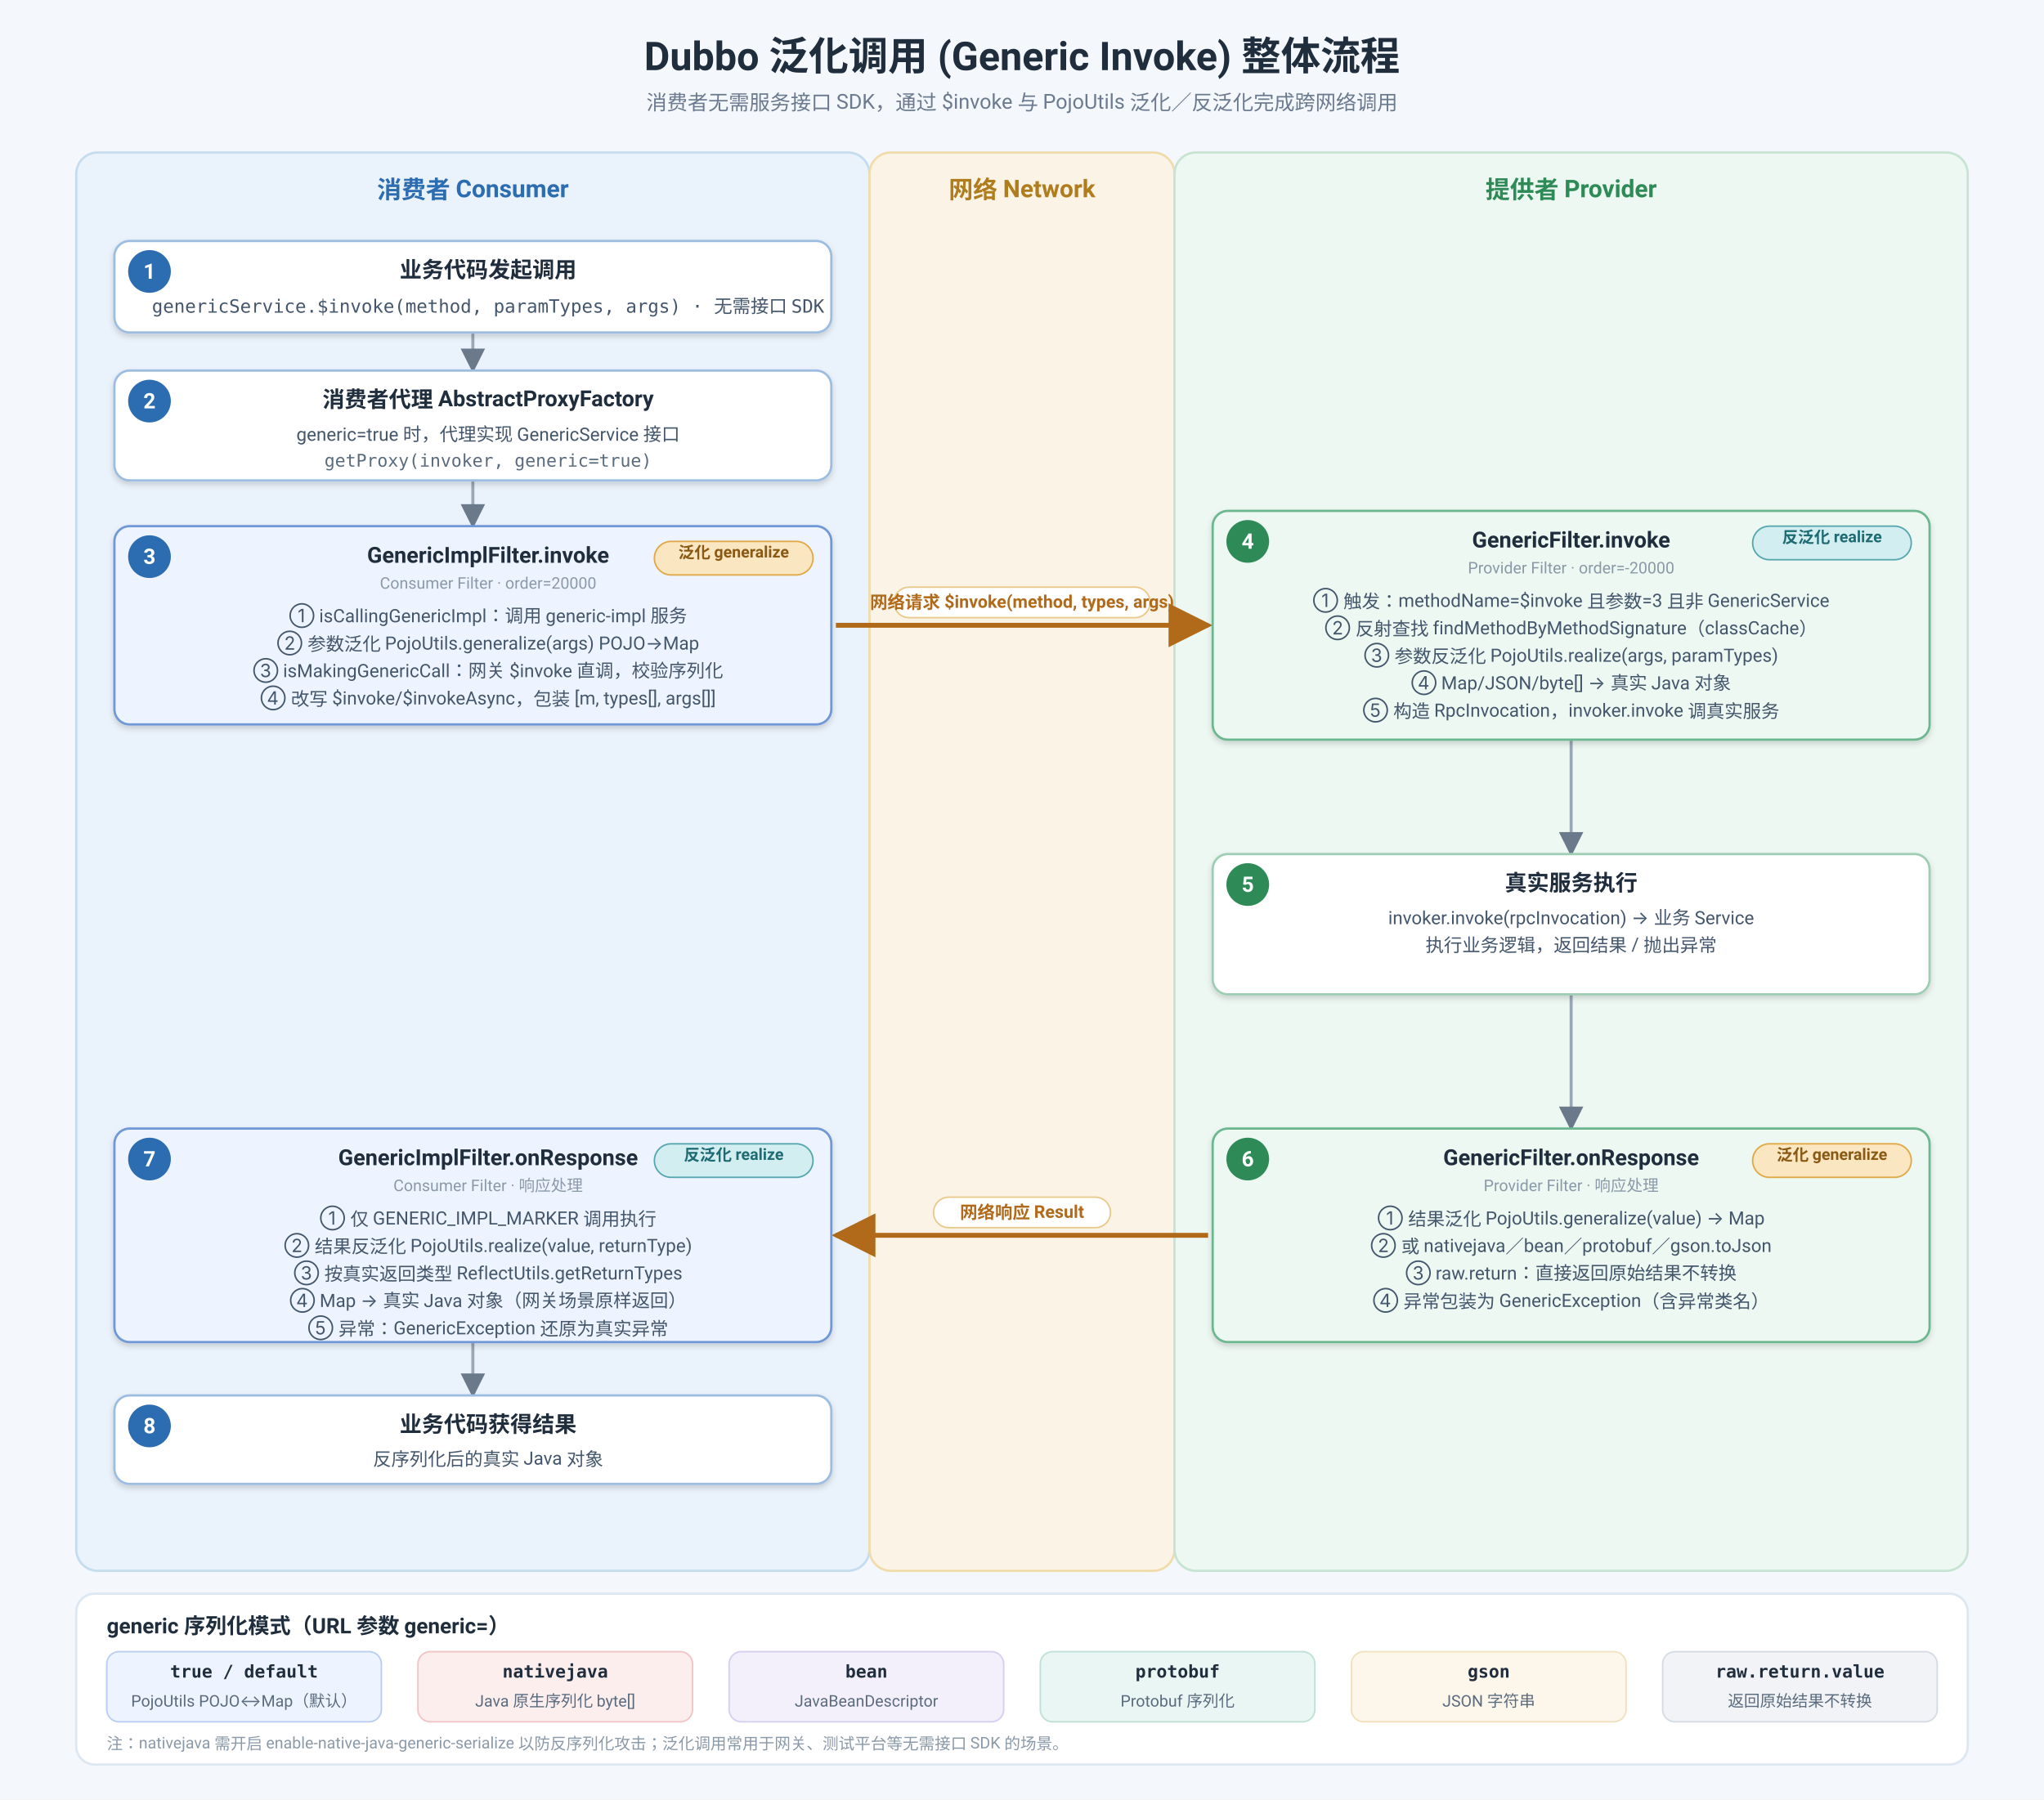
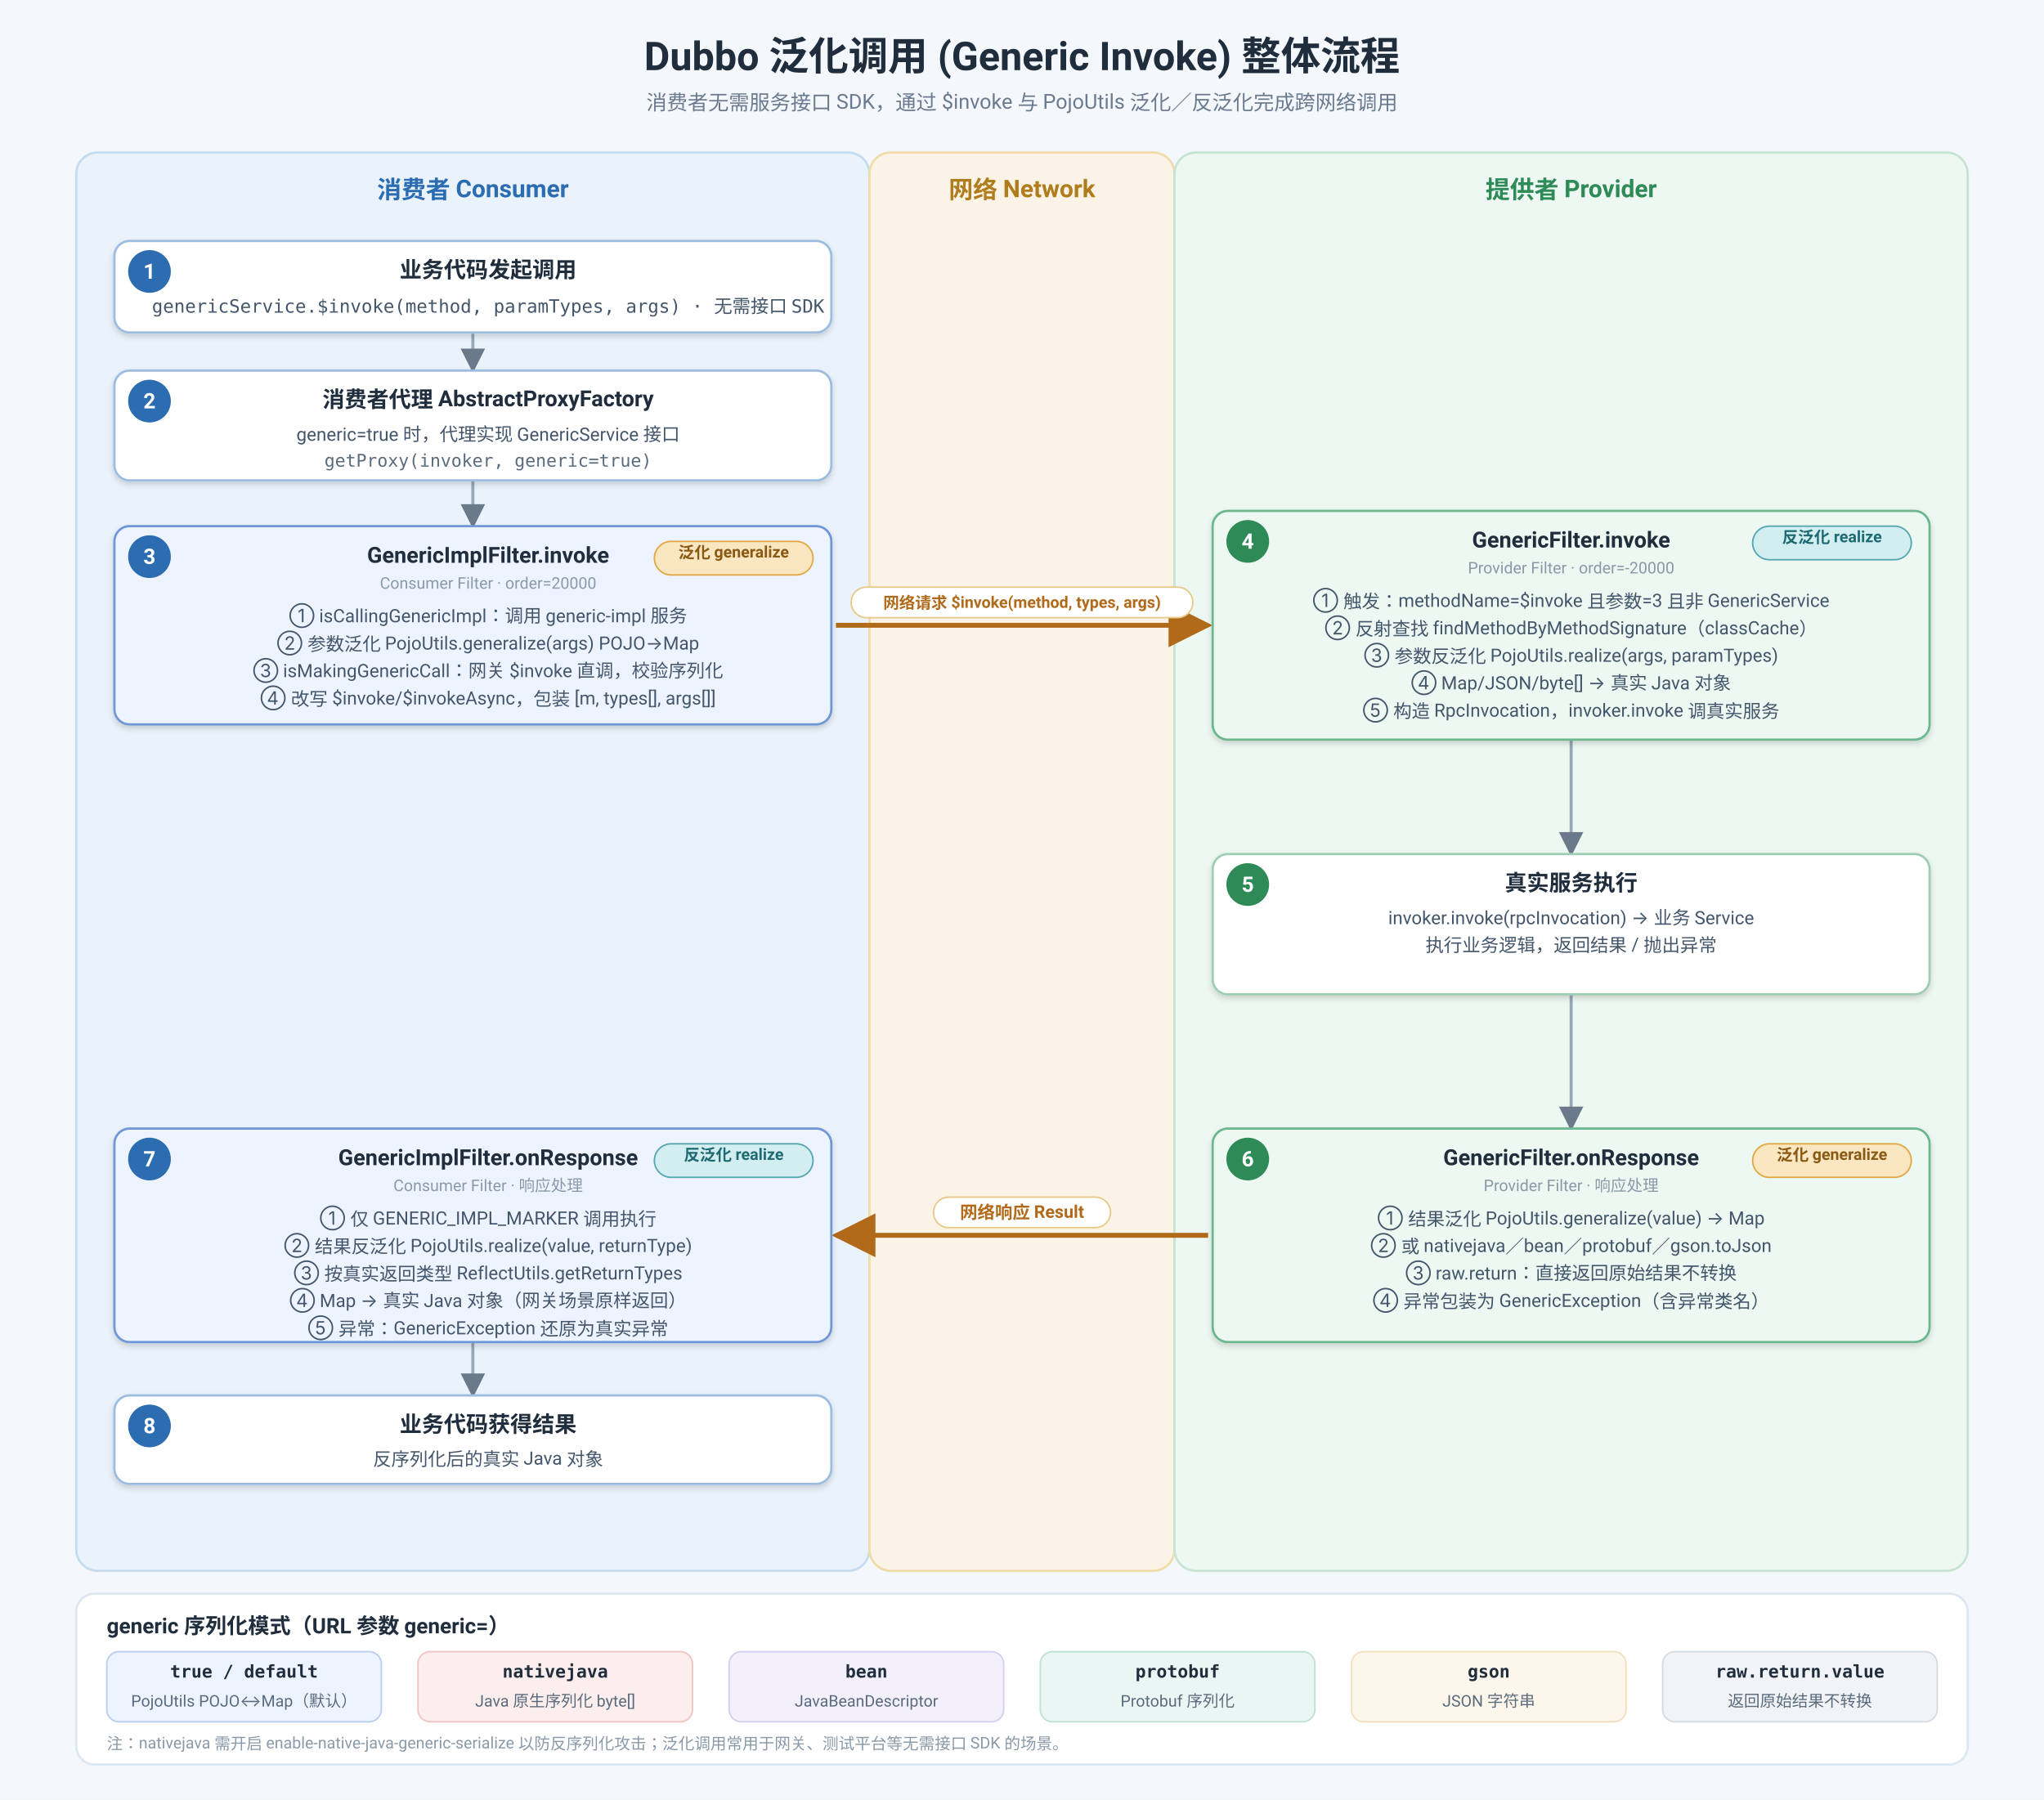
<svg xmlns="http://www.w3.org/2000/svg" width="1340" height="1180" viewBox="0 0 1340 1180" font-family="ui-sans-serif, system-ui, -apple-system, 'Segoe UI', Roboto, 'PingFang SC', 'Microsoft YaHei', sans-serif" text-rendering="geometricPrecision">
  <defs>
    <marker id="arrSlate" viewBox="0 0 10 10" refX="9" refY="5" markerWidth="8" markerHeight="8" orient="auto">
      <path d="M0,0 L10,5 L0,10 z" fill="#6b7a8b" />
    </marker>
    <marker id="arrAmber" viewBox="0 0 10 10" refX="9" refY="5" markerWidth="9" markerHeight="9" orient="auto">
      <path d="M0,0 L10,5 L0,10 z" fill="#b06a1a" />
    </marker>
    <filter id="shadow" x="-8%" y="-8%" width="116%" height="124%">
      <feGaussianBlur in="SourceAlpha" stdDeviation="2" />
      <feOffset dx="0" dy="2" result="off" />
      <feComponentTransfer>
        <feFuncA type="linear" slope="0.16" />
      </feComponentTransfer>
      <feMerge>
        <feMergeNode />
        <feMergeNode in="SourceGraphic" />
      </feMerge>
    </filter>
  </defs>
  <rect width="1340" height="1180" fill="#f4f7fb" />
  <text x="670" y="46" font-size="26" font-weight="700" fill="#1f2d3d" text-anchor="middle">Dubbo 泛化调用 (Generic Invoke) 整体流程</text>
  <text x="670" y="72" font-size="13.5" fill="#6b7a8f" text-anchor="middle">消费者无需服务接口 SDK，通过 $invoke 与 PojoUtils 泛化／反泛化完成跨网络调用</text>
  <rect x="50" y="100" width="520" height="930" rx="14" fill="#eaf2fb" stroke="#c5dcef" stroke-width="1.5" />
  <rect x="570" y="100" width="200" height="930" rx="14" fill="#fbf4e6" stroke="#f0dcaa" stroke-width="1.5" />
  <rect x="770" y="100" width="520" height="930" rx="14" fill="#eef8f2" stroke="#c7e4d3" stroke-width="1.5" />
  <text x="310" y="130" font-size="16" font-weight="700" fill="#2c6cb0" text-anchor="middle">消费者 Consumer</text>
  <text x="670" y="130" font-size="16" font-weight="700" fill="#b07d1e" text-anchor="middle">网络 Network</text>
  <text x="1030" y="130" font-size="16" font-weight="700" fill="#2e8a57" text-anchor="middle">提供者 Provider</text>
  <line x1="310" y1="218" x2="310" y2="243" stroke="#9aa7b5" stroke-width="2" marker-end="url(#arrSlate)" />
  <line x1="310" y1="315" x2="310" y2="345" stroke="#9aa7b5" stroke-width="2" marker-end="url(#arrSlate)" />
  <line x1="310" y1="880" x2="310" y2="915" stroke="#9aa7b5" stroke-width="2" marker-end="url(#arrSlate)" />
  <line x1="1030" y1="485" x2="1030" y2="560" stroke="#9aa7b5" stroke-width="2" marker-end="url(#arrSlate)" />
  <line x1="1030" y1="652" x2="1030" y2="740" stroke="#9aa7b5" stroke-width="2" marker-end="url(#arrSlate)" />
  <line x1="548" y1="410" x2="792" y2="410" stroke="#b06a1a" stroke-width="3.2" marker-end="url(#arrAmber)" />
-   <rect x="586" y="385" width="168" height="20" rx="10" fill="#ffffff" stroke="#e8c98a" stroke-width="1" />
-   <text x="670" y="399" font-size="11.5" font-weight="700" fill="#b06a1a" text-anchor="middle">网络请求  $invoke(method, types, args)</text>
+   <rect x="558" y="385" width="224" height="20" rx="10" fill="#ffffff" stroke="#e8c98a" stroke-width="1" />
+   <text x="670" y="399" font-size="10.5" font-weight="700" fill="#b06a1a" text-anchor="middle">网络请求  $invoke(method, types, args)</text>
  <line x1="792" y1="810" x2="548" y2="810" stroke="#b06a1a" stroke-width="3.2" marker-end="url(#arrAmber)" />
  <rect x="612" y="785" width="116" height="20" rx="10" fill="#ffffff" stroke="#e8c98a" stroke-width="1" />
  <text x="670" y="799" font-size="11.5" font-weight="700" fill="#b06a1a" text-anchor="middle">网络响应  Result</text>
  <g filter="url(#shadow)">
    <rect x="75" y="158" width="470" height="60" rx="10" fill="#ffffff" stroke="#9dbde0" stroke-width="1.5" />
  </g>
  <circle cx="98" cy="178" r="14" fill="#2c6cb0" />
  <text x="98" y="178" font-size="14" font-weight="700" fill="#ffffff" text-anchor="middle" dominant-baseline="central">1</text>
  <text x="320" y="182" font-size="14.5" font-weight="700" fill="#1f2d3d" text-anchor="middle">业务代码发起调用</text>
  <text x="320" y="205" font-size="12" fill="#44566b" text-anchor="middle" font-family="ui-monospace, SFMono-Regular, Menlo, monospace">genericService.$invoke(method, paramTypes, args)  ·  无需接口 SDK</text>
  <g filter="url(#shadow)">
    <rect x="75" y="243" width="470" height="72" rx="10" fill="#ffffff" stroke="#9dbde0" stroke-width="1.5" />
  </g>
  <circle cx="98" cy="263" r="14" fill="#2c6cb0" />
  <text x="98" y="263" font-size="14" font-weight="700" fill="#ffffff" text-anchor="middle" dominant-baseline="central">2</text>
  <text x="320" y="267" font-size="14.5" font-weight="700" fill="#1f2d3d" text-anchor="middle">消费者代理 AbstractProxyFactory</text>
  <text x="320" y="289" font-size="12" fill="#44566b" text-anchor="middle">generic=true 时，代理实现 GenericService 接口</text>
  <text x="320" y="306" font-size="11.5" fill="#5a6b7d" text-anchor="middle" font-family="ui-monospace, SFMono-Regular, Menlo, monospace">getProxy(invoker, generic=true)</text>
  <g filter="url(#shadow)">
    <rect x="75" y="345" width="470" height="130" rx="10" fill="#eef4ff" stroke="#6f97d6" stroke-width="1.5" />
  </g>
  <circle cx="98" cy="365" r="14" fill="#2c6cb0" />
  <text x="98" y="365" font-size="14" font-weight="700" fill="#ffffff" text-anchor="middle" dominant-baseline="central">3</text>
  <text x="320" y="369" font-size="14.5" font-weight="700" fill="#1f2d3d" text-anchor="middle">GenericImplFilter.invoke</text>
  <text x="320" y="386" font-size="10.5" fill="#8a99a8" text-anchor="middle">Consumer Filter · order=20000</text>
  <rect x="429" y="355" width="104" height="22" rx="11" fill="#fbe6c2" stroke="#e0a946" stroke-width="1" />
  <text x="481" y="366" font-size="10.5" font-weight="700" fill="#8a5a14" text-anchor="middle">泛化 generalize</text>
  <text x="320" y="408" font-size="12" fill="#44566b" text-anchor="middle">① isCallingGenericImpl：调用 generic-impl 服务</text>
  <text x="320" y="426" font-size="12" fill="#44566b" text-anchor="middle">② 参数泛化 PojoUtils.generalize(args)  POJO→Map</text>
  <text x="320" y="444" font-size="12" fill="#44566b" text-anchor="middle">③ isMakingGenericCall：网关 $invoke 直调，校验序列化</text>
  <text x="320" y="462" font-size="12" fill="#44566b" text-anchor="middle">④ 改写 $invoke/$invokeAsync，包装 [m, types[], args[]]</text>
  <g filter="url(#shadow)">
    <rect x="75" y="740" width="470" height="140" rx="10" fill="#eef4ff" stroke="#6f97d6" stroke-width="1.5" />
  </g>
  <circle cx="98" cy="760" r="14" fill="#2c6cb0" />
  <text x="98" y="760" font-size="14" font-weight="700" fill="#ffffff" text-anchor="middle" dominant-baseline="central">7</text>
  <text x="320" y="764" font-size="14.5" font-weight="700" fill="#1f2d3d" text-anchor="middle">GenericImplFilter.onResponse</text>
  <text x="320" y="781" font-size="10.5" fill="#8a99a8" text-anchor="middle">Consumer Filter · 响应处理</text>
  <rect x="429" y="750" width="104" height="22" rx="11" fill="#d3eef0" stroke="#57a7b0" stroke-width="1" />
  <text x="481" y="761" font-size="10.5" font-weight="700" fill="#1f6b73" text-anchor="middle">反泛化 realize</text>
  <text x="320" y="803" font-size="12" fill="#44566b" text-anchor="middle">① 仅 GENERIC_IMPL_MARKER 调用执行</text>
  <text x="320" y="821" font-size="12" fill="#44566b" text-anchor="middle">② 结果反泛化 PojoUtils.realize(value, returnType)</text>
  <text x="320" y="839" font-size="12" fill="#44566b" text-anchor="middle">③ 按真实返回类型 ReflectUtils.getReturnTypes</text>
  <text x="320" y="857" font-size="12" fill="#44566b" text-anchor="middle">④ Map → 真实 Java 对象（网关场景原样返回）</text>
  <text x="320" y="875" font-size="12" fill="#44566b" text-anchor="middle">⑤ 异常：GenericException 还原为真实异常</text>
  <g filter="url(#shadow)">
    <rect x="75" y="915" width="470" height="58" rx="10" fill="#ffffff" stroke="#9dbde0" stroke-width="1.5" />
  </g>
  <circle cx="98" cy="935" r="14" fill="#2c6cb0" />
  <text x="98" y="935" font-size="14" font-weight="700" fill="#ffffff" text-anchor="middle" dominant-baseline="central">8</text>
  <text x="320" y="939" font-size="14.5" font-weight="700" fill="#1f2d3d" text-anchor="middle">业务代码获得结果</text>
  <text x="320" y="961" font-size="12" fill="#44566b" text-anchor="middle">反序列化后的真实 Java 对象</text>
  <g filter="url(#shadow)">
    <rect x="795" y="335" width="470" height="150" rx="10" fill="#ecf8f1" stroke="#6cb78f" stroke-width="1.5" />
  </g>
  <circle cx="818" cy="355" r="14" fill="#2e8a57" />
  <text x="818" y="355" font-size="14" font-weight="700" fill="#ffffff" text-anchor="middle" dominant-baseline="central">4</text>
  <text x="1030" y="359" font-size="14.5" font-weight="700" fill="#1f2d3d" text-anchor="middle">GenericFilter.invoke</text>
  <text x="1030" y="376" font-size="10.5" fill="#8a99a8" text-anchor="middle">Provider Filter · order=-20000</text>
  <rect x="1149" y="345" width="104" height="22" rx="11" fill="#d3eef0" stroke="#57a7b0" stroke-width="1" />
  <text x="1201" y="356" font-size="10.5" font-weight="700" fill="#1f6b73" text-anchor="middle">反泛化 realize</text>
  <text x="1030" y="398" font-size="12" fill="#44566b" text-anchor="middle">① 触发：methodName=$invoke 且参数=3 且非 GenericService</text>
  <text x="1030" y="416" font-size="12" fill="#44566b" text-anchor="middle">② 反射查找 findMethodByMethodSignature（classCache）</text>
  <text x="1030" y="434" font-size="12" fill="#44566b" text-anchor="middle">③ 参数反泛化 PojoUtils.realize(args, paramTypes)</text>
  <text x="1030" y="452" font-size="12" fill="#44566b" text-anchor="middle">④ Map/JSON/byte[] → 真实 Java 对象</text>
  <text x="1030" y="470" font-size="12" fill="#44566b" text-anchor="middle">⑤ 构造 RpcInvocation，invoker.invoke 调真实服务</text>
  <g filter="url(#shadow)">
    <rect x="795" y="560" width="470" height="92" rx="10" fill="#ffffff" stroke="#9fcdb4" stroke-width="1.5" />
  </g>
  <circle cx="818" cy="580" r="14" fill="#2e8a57" />
  <text x="818" y="580" font-size="14" font-weight="700" fill="#ffffff" text-anchor="middle" dominant-baseline="central">5</text>
  <text x="1030" y="584" font-size="14.5" font-weight="700" fill="#1f2d3d" text-anchor="middle">真实服务执行</text>
  <text x="1030" y="606" font-size="12" fill="#44566b" text-anchor="middle">invoker.invoke(rpcInvocation) → 业务 Service</text>
  <text x="1030" y="624" font-size="12" fill="#44566b" text-anchor="middle">执行业务逻辑，返回结果 / 抛出异常</text>
  <g filter="url(#shadow)">
    <rect x="795" y="740" width="470" height="140" rx="10" fill="#ecf8f1" stroke="#6cb78f" stroke-width="1.5" />
  </g>
  <circle cx="818" cy="760" r="14" fill="#2e8a57" />
  <text x="818" y="760" font-size="14" font-weight="700" fill="#ffffff" text-anchor="middle" dominant-baseline="central">6</text>
  <text x="1030" y="764" font-size="14.5" font-weight="700" fill="#1f2d3d" text-anchor="middle">GenericFilter.onResponse</text>
  <text x="1030" y="781" font-size="10.5" fill="#8a99a8" text-anchor="middle">Provider Filter · 响应处理</text>
  <rect x="1149" y="750" width="104" height="22" rx="11" fill="#fbe6c2" stroke="#e0a946" stroke-width="1" />
  <text x="1201" y="761" font-size="10.5" font-weight="700" fill="#8a5a14" text-anchor="middle">泛化 generalize</text>
  <text x="1030" y="803" font-size="12" fill="#44566b" text-anchor="middle">① 结果泛化 PojoUtils.generalize(value) → Map</text>
  <text x="1030" y="821" font-size="12" fill="#44566b" text-anchor="middle">② 或 nativejava／bean／protobuf／gson.toJson</text>
  <text x="1030" y="839" font-size="12" fill="#44566b" text-anchor="middle">③ raw.return：直接返回原始结果不转换</text>
  <text x="1030" y="857" font-size="12" fill="#44566b" text-anchor="middle">④ 异常包装为 GenericException（含异常类名）</text>
  <rect x="50" y="1045" width="1240" height="112" rx="12" fill="#ffffff" stroke="#dde7f2" stroke-width="1.5" />
  <text x="70" y="1071" font-size="14" font-weight="700" fill="#1f2d3d">generic 序列化模式（URL 参数 generic=）</text>
  <rect x="70" y="1083" width="180" height="46" rx="8" fill="#eef4ff" stroke="#b9cdf0" stroke-width="1" />
  <text x="160" y="1100" font-size="11.5" font-weight="700" fill="#1f2d3d" text-anchor="middle" font-family="ui-monospace, SFMono-Regular, Menlo, monospace">true / default</text>
  <text x="160" y="1119" font-size="10.5" fill="#5a6b7d" text-anchor="middle">PojoUtils POJO↔Map（默认）</text>
  <rect x="274" y="1083" width="180" height="46" rx="8" fill="#fdeeee" stroke="#f0c4c4" stroke-width="1" />
  <text x="364" y="1100" font-size="11.5" font-weight="700" fill="#1f2d3d" text-anchor="middle" font-family="ui-monospace, SFMono-Regular, Menlo, monospace">nativejava</text>
  <text x="364" y="1119" font-size="10.5" fill="#5a6b7d" text-anchor="middle">Java 原生序列化 byte[]</text>
  <rect x="478" y="1083" width="180" height="46" rx="8" fill="#f3f0fb" stroke="#d6cef0" stroke-width="1" />
  <text x="568" y="1100" font-size="11.5" font-weight="700" fill="#1f2d3d" text-anchor="middle" font-family="ui-monospace, SFMono-Regular, Menlo, monospace">bean</text>
  <text x="568" y="1119" font-size="10.5" fill="#5a6b7d" text-anchor="middle">JavaBeanDescriptor</text>
  <rect x="682" y="1083" width="180" height="46" rx="8" fill="#eaf6f3" stroke="#bfe0d6" stroke-width="1" />
  <text x="772" y="1100" font-size="11.5" font-weight="700" fill="#1f2d3d" text-anchor="middle" font-family="ui-monospace, SFMono-Regular, Menlo, monospace">protobuf</text>
  <text x="772" y="1119" font-size="10.5" fill="#5a6b7d" text-anchor="middle">Protobuf 序列化</text>
  <rect x="886" y="1083" width="180" height="46" rx="8" fill="#fdf6ea" stroke="#f0e0bd" stroke-width="1" />
  <text x="976" y="1100" font-size="11.5" font-weight="700" fill="#1f2d3d" text-anchor="middle" font-family="ui-monospace, SFMono-Regular, Menlo, monospace">gson</text>
  <text x="976" y="1119" font-size="10.5" fill="#5a6b7d" text-anchor="middle">JSON 字符串</text>
  <rect x="1090" y="1083" width="180" height="46" rx="8" fill="#f1f3f6" stroke="#d4dbe4" stroke-width="1" />
  <text x="1180" y="1100" font-size="11.5" font-weight="700" fill="#1f2d3d" text-anchor="middle" font-family="ui-monospace, SFMono-Regular, Menlo, monospace">raw.return.value</text>
  <text x="1180" y="1119" font-size="10.5" fill="#5a6b7d" text-anchor="middle">返回原始结果不转换</text>
  <text x="70" y="1147" font-size="10.5" fill="#8a99a8">注：nativejava 需开启 enable-native-java-generic-serialize 以防反序列化攻击；泛化调用常用于网关、测试平台等无需接口 SDK 的场景。</text>
</svg>
